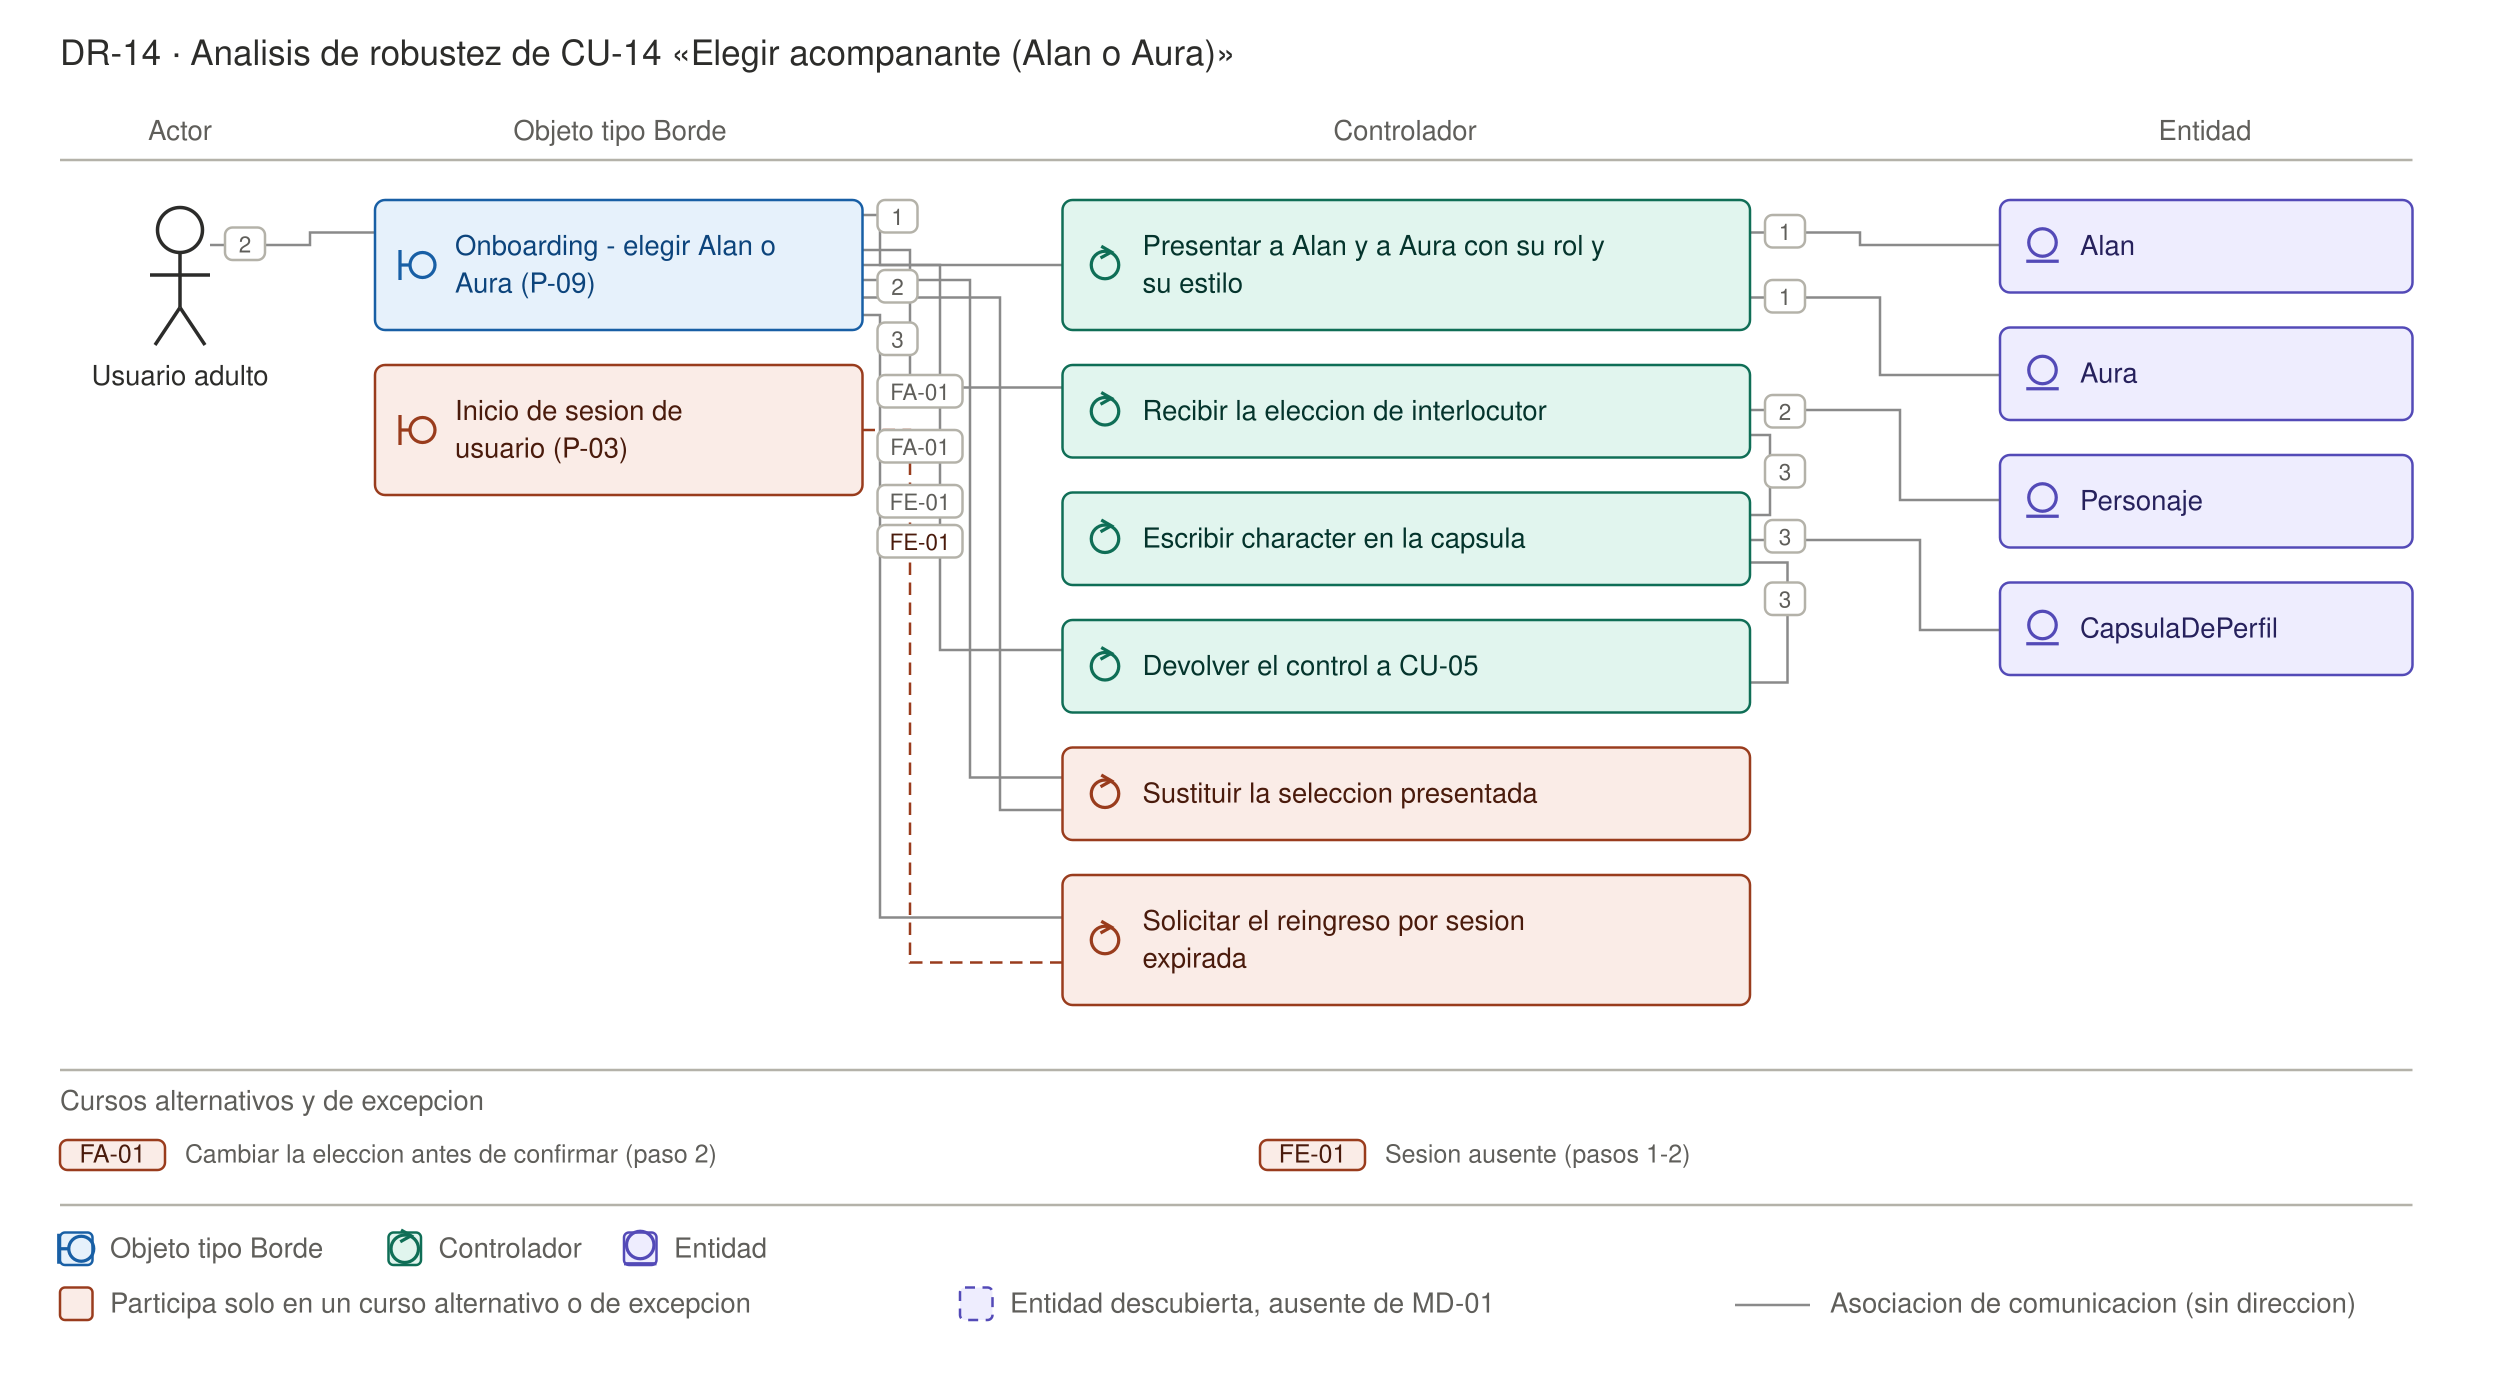
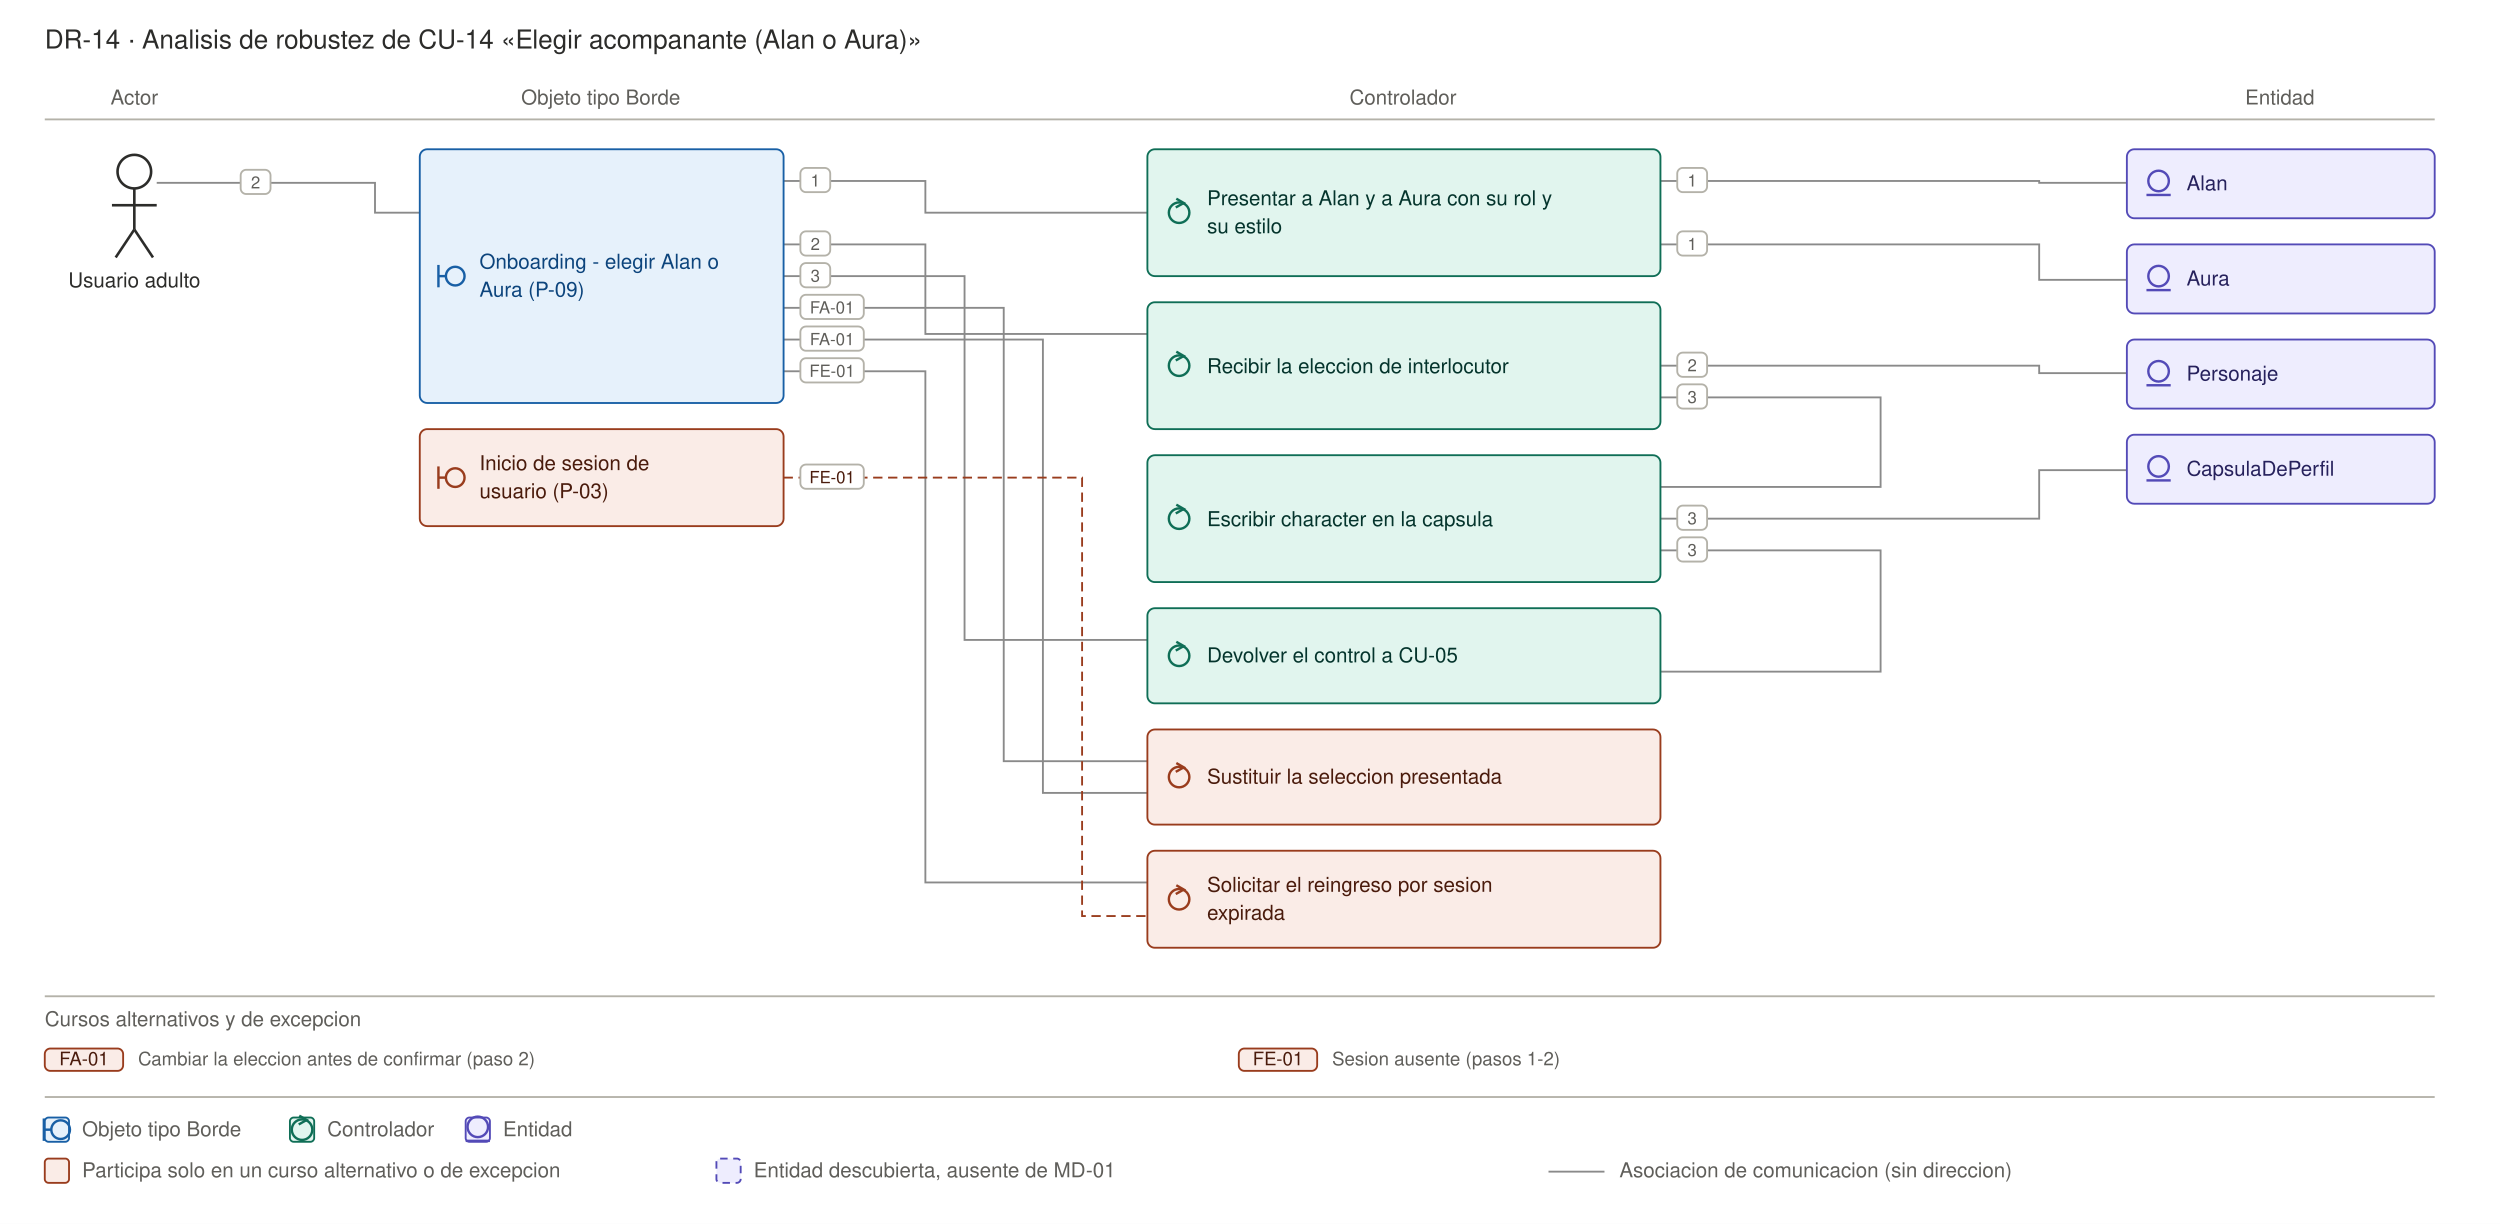
- <svg xmlns="http://www.w3.org/2000/svg" width="1000" height="550" viewBox="0 0 1000 550" role="img" font-family="Segoe UI, Helvetica, Arial, sans-serif">
-   <rect x="0" y="0" width="1000" height="550" fill="#FFFFFF" />
+ <svg xmlns="http://www.w3.org/2000/svg" width="1340" height="656" viewBox="0 0 1340 656" role="img" font-family="Segoe UI, Helvetica, Arial, sans-serif">
+   <rect x="0" y="0" width="1340" height="656" fill="#FFFFFF" />
  <text x="24" y="26" font-size="14" font-weight="500" fill="#2C2C2A">DR-14 · Analisis de robustez de CU-14 «Elegir acompanante (Alan o Aura)»</text>
  <g font-size="11" font-weight="500" fill="#5F5E5A" text-anchor="middle">
    <text x="72" y="56">Actor</text>
-     <text x="248" y="56">Objeto tipo Borde</text>
-     <text x="562" y="56">Controlador</text>
-     <text x="882" y="56">Entidad</text>
-   </g>
-   <line x1="24" y1="64" x2="965" y2="64" stroke="#B4B2A9" stroke-width="1" />
+     <text x="322" y="56">Objeto tipo Borde</text>
+     <text x="752" y="56">Controlador</text>
+     <text x="1222" y="56">Entidad</text>
+   </g>
+   <line x1="24" y1="64" x2="1305" y2="64" stroke="#B4B2A9" stroke-width="1" />
  <g fill="none" stroke="#8a8a8a" stroke-width="1">
-     <polyline points="345,86 352,86 352,106 425,106" />
-     <polyline points="700,93 744,93 744,98 800,98" />
-     <polyline points="700,119 752,119 752,150 800,150" />
-     <polyline points="84,98 124,98 124,93 150,93" />
-     <polyline points="345,100 364,100 364,155 425,155" />
-     <polyline points="700,164 760,164 760,200 800,200" />
-     <polyline points="700,174 708,174 708,206 700,206" />
-     <polyline points="700,216 768,216 768,252 800,252" />
-     <polyline points="700,225 715,225 715,273 700,273" />
-     <polyline points="345,106 376,106 376,260 425,260" />
-     <polyline points="345,112 388,112 388,311 425,311" />
-     <polyline points="345,119 400,119 400,324 425,324" />
-     <polyline points="345,126 352,126 352,367 425,367" />
-     <polyline points="345,172 364,172 364,385 425,385" stroke="#993C1D" stroke-dasharray="5 3" />
+     <polyline points="420,97 496,97 496,114 615,114" />
+     <polyline points="890,97 1093,97 1093,98 1140,98" />
+     <polyline points="890,131 1093,131 1093,150 1140,150" />
+     <polyline points="84,98 201,98 201,114 225,114" />
+     <polyline points="420,131 496,131 496,179 615,179" />
+     <polyline points="890,196 1093,196 1093,200 1140,200" />
+     <polyline points="890,213 1008,213 1008,261 890,261" />
+     <polyline points="890,278 1093,278 1093,252 1140,252" />
+     <polyline points="890,295 1008,295 1008,360 890,360" />
+     <polyline points="420,148 517,148 517,343 615,343" />
+     <polyline points="420,165 538,165 538,408 615,408" />
+     <polyline points="420,182 559,182 559,425 615,425" />
+     <polyline points="420,199 496,199 496,473 615,473" />
+     <polyline points="420,256 580,256 580,491 615,491" stroke="#993C1D" stroke-dasharray="5 3" />
  </g>
  <g fill="none" stroke="#2C2C2A" stroke-width="1.4">
    <circle cx="72.0" cy="92" r="9" />
    <line x1="72.0" y1="101" x2="72.0" y2="123" />
    <line x1="60.0" y1="110" x2="84.0" y2="110" />
    <line x1="72.0" y1="123" x2="62.0" y2="138" />
    <line x1="72.0" y1="123" x2="82.0" y2="138" />
  </g>
  <g font-size="11" text-anchor="middle" fill="#2C2C2A">
    <text x="72" y="154">Usuario adulto</text>
  </g>
-   <rect x="150" y="80" width="195" height="52" rx="4" fill="#E6F1FB" stroke="#185FA5" />
+   <rect x="225" y="80" width="195" height="136" rx="4" fill="#E6F1FB" stroke="#185FA5" />
  <g fill="none" stroke="#185FA5" stroke-width="1.3">
-     <line x1="160" y1="100.0" x2="160" y2="112.0" />
-     <line x1="160" y1="106.0" x2="164" y2="106.0" />
-     <circle cx="169" cy="106.0" r="5" />
+     <line x1="235" y1="142.0" x2="235" y2="154.0" />
+     <line x1="235" y1="148.0" x2="239" y2="148.0" />
+     <circle cx="244" cy="148.0" r="5" />
  </g>
  <g font-size="11" fill="#0C447C">
-     <text x="182" y="102">Onboarding - elegir Alan o</text>
-     <text x="182" y="117">Aura (P-09)</text>
-   </g>
-   <rect x="150" y="146" width="195" height="52" rx="4" fill="#FAECE7" stroke="#993C1D" />
+     <text x="257" y="144">Onboarding - elegir Alan o</text>
+     <text x="257" y="159">Aura (P-09)</text>
+   </g>
+   <rect x="225" y="230" width="195" height="52" rx="4" fill="#FAECE7" stroke="#993C1D" />
  <g fill="none" stroke="#993C1D" stroke-width="1.3">
-     <line x1="160" y1="166.0" x2="160" y2="178.0" />
-     <line x1="160" y1="172.0" x2="164" y2="172.0" />
-     <circle cx="169" cy="172.0" r="5" />
+     <line x1="235" y1="250.0" x2="235" y2="262.0" />
+     <line x1="235" y1="256.0" x2="239" y2="256.0" />
+     <circle cx="244" cy="256.0" r="5" />
  </g>
  <g font-size="11" fill="#4A1B0C">
-     <text x="182" y="168">Inicio de sesion de</text>
-     <text x="182" y="183">usuario (P-03)</text>
-   </g>
-   <rect x="425" y="80" width="275" height="52" rx="4" fill="#E1F5EE" stroke="#0F6E56" />
-   <g fill="none" stroke="#0F6E56" stroke-width="1.3">
-     <circle cx="442" cy="106.0" r="5.5" />
-     <polyline points="440.5,98.5 444.5,100.8 440.2,103.2" />
-   </g>
-   <g font-size="11" fill="#04342C">
-     <text x="457" y="102">Presentar a Alan y a Aura con su rol y</text>
-     <text x="457" y="117">su estilo</text>
-   </g>
-   <rect x="425" y="146" width="275" height="37" rx="4" fill="#E1F5EE" stroke="#0F6E56" />
-   <g fill="none" stroke="#0F6E56" stroke-width="1.3">
-     <circle cx="442" cy="164.5" r="5.5" />
-     <polyline points="440.5,157.0 444.5,159.3 440.2,161.7" />
-   </g>
-   <g font-size="11" fill="#04342C">
-     <text x="457" y="168">Recibir la eleccion de interlocutor</text>
-   </g>
-   <rect x="425" y="197" width="275" height="37" rx="4" fill="#E1F5EE" stroke="#0F6E56" />
-   <g fill="none" stroke="#0F6E56" stroke-width="1.3">
-     <circle cx="442" cy="215.5" r="5.5" />
-     <polyline points="440.5,208.0 444.5,210.3 440.2,212.7" />
-   </g>
-   <g font-size="11" fill="#04342C">
-     <text x="457" y="219">Escribir character en la capsula</text>
-   </g>
-   <rect x="425" y="248" width="275" height="37" rx="4" fill="#E1F5EE" stroke="#0F6E56" />
-   <g fill="none" stroke="#0F6E56" stroke-width="1.3">
-     <circle cx="442" cy="266.5" r="5.5" />
-     <polyline points="440.5,259.0 444.5,261.3 440.2,263.7" />
-   </g>
-   <g font-size="11" fill="#04342C">
-     <text x="457" y="270">Devolver el control a CU-05</text>
-   </g>
-   <rect x="425" y="299" width="275" height="37" rx="4" fill="#FAECE7" stroke="#993C1D" />
+     <text x="257" y="252">Inicio de sesion de</text>
+     <text x="257" y="267">usuario (P-03)</text>
+   </g>
+   <rect x="615" y="80" width="275" height="68" rx="4" fill="#E1F5EE" stroke="#0F6E56" />
+   <g fill="none" stroke="#0F6E56" stroke-width="1.3">
+     <circle cx="632" cy="114.0" r="5.5" />
+     <polyline points="630.5,106.5 634.5,108.8 630.2,111.2" />
+   </g>
+   <g font-size="11" fill="#04342C">
+     <text x="647" y="110">Presentar a Alan y a Aura con su rol y</text>
+     <text x="647" y="125">su estilo</text>
+   </g>
+   <rect x="615" y="162" width="275" height="68" rx="4" fill="#E1F5EE" stroke="#0F6E56" />
+   <g fill="none" stroke="#0F6E56" stroke-width="1.3">
+     <circle cx="632" cy="196.0" r="5.5" />
+     <polyline points="630.5,188.5 634.5,190.8 630.2,193.2" />
+   </g>
+   <g font-size="11" fill="#04342C">
+     <text x="647" y="200">Recibir la eleccion de interlocutor</text>
+   </g>
+   <rect x="615" y="244" width="275" height="68" rx="4" fill="#E1F5EE" stroke="#0F6E56" />
+   <g fill="none" stroke="#0F6E56" stroke-width="1.3">
+     <circle cx="632" cy="278.0" r="5.5" />
+     <polyline points="630.5,270.5 634.5,272.8 630.2,275.2" />
+   </g>
+   <g font-size="11" fill="#04342C">
+     <text x="647" y="282">Escribir character en la capsula</text>
+   </g>
+   <rect x="615" y="326" width="275" height="51" rx="4" fill="#E1F5EE" stroke="#0F6E56" />
+   <g fill="none" stroke="#0F6E56" stroke-width="1.3">
+     <circle cx="632" cy="351.5" r="5.5" />
+     <polyline points="630.5,344.0 634.5,346.3 630.2,348.7" />
+   </g>
+   <g font-size="11" fill="#04342C">
+     <text x="647" y="355">Devolver el control a CU-05</text>
+   </g>
+   <rect x="615" y="391" width="275" height="51" rx="4" fill="#FAECE7" stroke="#993C1D" />
  <g fill="none" stroke="#993C1D" stroke-width="1.3">
-     <circle cx="442" cy="317.5" r="5.5" />
-     <polyline points="440.5,310.0 444.5,312.3 440.2,314.7" />
+     <circle cx="632" cy="416.5" r="5.5" />
+     <polyline points="630.5,409.0 634.5,411.3 630.2,413.7" />
  </g>
  <g font-size="11" fill="#4A1B0C">
-     <text x="457" y="321">Sustituir la seleccion presentada</text>
-   </g>
-   <rect x="425" y="350" width="275" height="52" rx="4" fill="#FAECE7" stroke="#993C1D" />
+     <text x="647" y="420">Sustituir la seleccion presentada</text>
+   </g>
+   <rect x="615" y="456" width="275" height="52" rx="4" fill="#FAECE7" stroke="#993C1D" />
  <g fill="none" stroke="#993C1D" stroke-width="1.3">
-     <circle cx="442" cy="376.0" r="5.5" />
-     <polyline points="440.5,368.5 444.5,370.8 440.2,373.2" />
+     <circle cx="632" cy="482.0" r="5.5" />
+     <polyline points="630.5,474.5 634.5,476.8 630.2,479.2" />
  </g>
  <g font-size="11" fill="#4A1B0C">
-     <text x="457" y="372">Solicitar el reingreso por sesion</text>
-     <text x="457" y="387">expirada</text>
-   </g>
-   <rect x="800" y="80" width="165" height="37" rx="4" fill="#EEEDFE" stroke="#534AB7" />
-   <g fill="none" stroke="#534AB7" stroke-width="1.3">
-     <circle cx="817" cy="97.0" r="5.5" />
-     <line x1="810.5" y1="104.5" x2="823.5" y2="104.5" />
-   </g>
-   <g font-size="11" fill="#26215C">
-     <text x="832" y="102">Alan</text>
-   </g>
-   <rect x="800" y="131" width="165" height="37" rx="4" fill="#EEEDFE" stroke="#534AB7" />
-   <g fill="none" stroke="#534AB7" stroke-width="1.3">
-     <circle cx="817" cy="148.0" r="5.5" />
-     <line x1="810.5" y1="155.5" x2="823.5" y2="155.5" />
-   </g>
-   <g font-size="11" fill="#26215C">
-     <text x="832" y="153">Aura</text>
-   </g>
-   <rect x="800" y="182" width="165" height="37" rx="4" fill="#EEEDFE" stroke="#534AB7" />
-   <g fill="none" stroke="#534AB7" stroke-width="1.3">
-     <circle cx="817" cy="199.0" r="5.5" />
-     <line x1="810.5" y1="206.5" x2="823.5" y2="206.5" />
-   </g>
-   <g font-size="11" fill="#26215C">
-     <text x="832" y="204">Personaje</text>
-   </g>
-   <rect x="800" y="233" width="165" height="37" rx="4" fill="#EEEDFE" stroke="#534AB7" />
-   <g fill="none" stroke="#534AB7" stroke-width="1.3">
-     <circle cx="817" cy="250.0" r="5.5" />
-     <line x1="810.5" y1="257.5" x2="823.5" y2="257.5" />
-   </g>
-   <g font-size="11" fill="#26215C">
-     <text x="832" y="255">CapsulaDePerfil</text>
+     <text x="647" y="478">Solicitar el reingreso por sesion</text>
+     <text x="647" y="493">expirada</text>
+   </g>
+   <rect x="1140" y="80" width="165" height="37" rx="4" fill="#EEEDFE" stroke="#534AB7" />
+   <g fill="none" stroke="#534AB7" stroke-width="1.3">
+     <circle cx="1157" cy="97.0" r="5.5" />
+     <line x1="1150.5" y1="104.5" x2="1163.5" y2="104.5" />
+   </g>
+   <g font-size="11" fill="#26215C">
+     <text x="1172" y="102">Alan</text>
+   </g>
+   <rect x="1140" y="131" width="165" height="37" rx="4" fill="#EEEDFE" stroke="#534AB7" />
+   <g fill="none" stroke="#534AB7" stroke-width="1.3">
+     <circle cx="1157" cy="148.0" r="5.5" />
+     <line x1="1150.5" y1="155.5" x2="1163.5" y2="155.5" />
+   </g>
+   <g font-size="11" fill="#26215C">
+     <text x="1172" y="153">Aura</text>
+   </g>
+   <rect x="1140" y="182" width="165" height="37" rx="4" fill="#EEEDFE" stroke="#534AB7" />
+   <g fill="none" stroke="#534AB7" stroke-width="1.3">
+     <circle cx="1157" cy="199.0" r="5.5" />
+     <line x1="1150.5" y1="206.5" x2="1163.5" y2="206.5" />
+   </g>
+   <g font-size="11" fill="#26215C">
+     <text x="1172" y="204">Personaje</text>
+   </g>
+   <rect x="1140" y="233" width="165" height="37" rx="4" fill="#EEEDFE" stroke="#534AB7" />
+   <g fill="none" stroke="#534AB7" stroke-width="1.3">
+     <circle cx="1157" cy="250.0" r="5.5" />
+     <line x1="1150.5" y1="257.5" x2="1163.5" y2="257.5" />
+   </g>
+   <g font-size="11" fill="#26215C">
+     <text x="1172" y="255">CapsulaDePerfil</text>
  </g>
  <g font-size="9" text-anchor="middle">
-     <rect x="351" y="80" width="16" height="13" rx="3" fill="#FFFFFF" stroke="#B4B2A9" />
-     <text x="359" y="90" fill="#5F5E5A">1</text>
-     <rect x="706" y="86" width="16" height="13" rx="3" fill="#FFFFFF" stroke="#B4B2A9" />
-     <text x="714" y="96" fill="#5F5E5A">1</text>
-     <rect x="706" y="112" width="16" height="13" rx="3" fill="#FFFFFF" stroke="#B4B2A9" />
-     <text x="714" y="122" fill="#5F5E5A">1</text>
-     <rect x="90" y="91" width="16" height="13" rx="3" fill="#FFFFFF" stroke="#B4B2A9" />
-     <text x="98" y="101" fill="#5F5E5A">2</text>
-     <rect x="351" y="108" width="16" height="13" rx="3" fill="#FFFFFF" stroke="#B4B2A9" />
-     <text x="359" y="118" fill="#5F5E5A">2</text>
-     <rect x="706" y="158" width="16" height="13" rx="3" fill="#FFFFFF" stroke="#B4B2A9" />
-     <text x="714" y="168" fill="#5F5E5A">2</text>
-     <rect x="706" y="182" width="16" height="13" rx="3" fill="#FFFFFF" stroke="#B4B2A9" />
-     <text x="714" y="192" fill="#5F5E5A">3</text>
-     <rect x="706" y="208" width="16" height="13" rx="3" fill="#FFFFFF" stroke="#B4B2A9" />
-     <text x="714" y="218" fill="#5F5E5A">3</text>
-     <rect x="706" y="233" width="16" height="13" rx="3" fill="#FFFFFF" stroke="#B4B2A9" />
-     <text x="714" y="243" fill="#5F5E5A">3</text>
-     <rect x="351" y="129" width="16" height="13" rx="3" fill="#FFFFFF" stroke="#B4B2A9" />
-     <text x="359" y="139" fill="#5F5E5A">3</text>
-     <rect x="351" y="150" width="34" height="13" rx="3" fill="#FFFFFF" stroke="#B4B2A9" />
-     <text x="368" y="160" fill="#5F5E5A">FA-01</text>
-     <rect x="351" y="172" width="34" height="13" rx="3" fill="#FFFFFF" stroke="#B4B2A9" />
-     <text x="368" y="182" fill="#5F5E5A">FA-01</text>
-     <rect x="351" y="194" width="34" height="13" rx="3" fill="#FFFFFF" stroke="#B4B2A9" />
-     <text x="368" y="204" fill="#5F5E5A">FE-01</text>
-     <rect x="351" y="210" width="34" height="13" rx="3" fill="#FFFFFF" stroke="#B4B2A9" />
-     <text x="368" y="220" fill="#4A1B0C">FE-01</text>
-   </g>
-   <line x1="24" y1="428" x2="965" y2="428" stroke="#B4B2A9" stroke-width="1" />
-   <text x="24" y="444" font-size="11" font-weight="500" fill="#5F5E5A">Cursos alternativos y de excepcion</text>
+     <rect x="429" y="90" width="16" height="13" rx="3" fill="#FFFFFF" stroke="#B4B2A9" />
+     <text x="437" y="100" fill="#5F5E5A">1</text>
+     <rect x="899" y="90" width="16" height="13" rx="3" fill="#FFFFFF" stroke="#B4B2A9" />
+     <text x="907" y="100" fill="#5F5E5A">1</text>
+     <rect x="899" y="124" width="16" height="13" rx="3" fill="#FFFFFF" stroke="#B4B2A9" />
+     <text x="907" y="134" fill="#5F5E5A">1</text>
+     <rect x="129" y="91" width="16" height="13" rx="3" fill="#FFFFFF" stroke="#B4B2A9" />
+     <text x="137" y="101" fill="#5F5E5A">2</text>
+     <rect x="429" y="124" width="16" height="13" rx="3" fill="#FFFFFF" stroke="#B4B2A9" />
+     <text x="437" y="134" fill="#5F5E5A">2</text>
+     <rect x="899" y="189" width="16" height="13" rx="3" fill="#FFFFFF" stroke="#B4B2A9" />
+     <text x="907" y="199" fill="#5F5E5A">2</text>
+     <rect x="899" y="206" width="16" height="13" rx="3" fill="#FFFFFF" stroke="#B4B2A9" />
+     <text x="907" y="216" fill="#5F5E5A">3</text>
+     <rect x="899" y="271" width="16" height="13" rx="3" fill="#FFFFFF" stroke="#B4B2A9" />
+     <text x="907" y="281" fill="#5F5E5A">3</text>
+     <rect x="899" y="288" width="16" height="13" rx="3" fill="#FFFFFF" stroke="#B4B2A9" />
+     <text x="907" y="298" fill="#5F5E5A">3</text>
+     <rect x="429" y="141" width="16" height="13" rx="3" fill="#FFFFFF" stroke="#B4B2A9" />
+     <text x="437" y="151" fill="#5F5E5A">3</text>
+     <rect x="429" y="158" width="34" height="13" rx="3" fill="#FFFFFF" stroke="#B4B2A9" />
+     <text x="446" y="168" fill="#5F5E5A">FA-01</text>
+     <rect x="429" y="175" width="34" height="13" rx="3" fill="#FFFFFF" stroke="#B4B2A9" />
+     <text x="446" y="185" fill="#5F5E5A">FA-01</text>
+     <rect x="429" y="192" width="34" height="13" rx="3" fill="#FFFFFF" stroke="#B4B2A9" />
+     <text x="446" y="202" fill="#5F5E5A">FE-01</text>
+     <rect x="429" y="249" width="34" height="13" rx="3" fill="#FFFFFF" stroke="#B4B2A9" />
+     <text x="446" y="259" fill="#4A1B0C">FE-01</text>
+   </g>
+   <line x1="24" y1="534" x2="1305" y2="534" stroke="#B4B2A9" stroke-width="1" />
+   <text x="24" y="550" font-size="11" font-weight="500" fill="#5F5E5A">Cursos alternativos y de excepcion</text>
  <g font-size="10">
-     <rect x="24" y="456" width="42" height="12" rx="3" fill="#FAECE7" stroke="#993C1D" />
-     <text x="45" y="465" text-anchor="middle" fill="#4A1B0C">FA-01</text>
-     <text x="74" y="465" fill="#5F5E5A">Cambiar la eleccion antes de confirmar (paso 2)</text>
-     <rect x="504" y="456" width="42" height="12" rx="3" fill="#FAECE7" stroke="#993C1D" />
-     <text x="525" y="465" text-anchor="middle" fill="#4A1B0C">FE-01</text>
-     <text x="554" y="465" fill="#5F5E5A">Sesion ausente (pasos 1-2)</text>
-   </g>
-   <line x1="24" y1="482" x2="965" y2="482" stroke="#B4B2A9" stroke-width="1" />
+     <rect x="24" y="562" width="42" height="12" rx="3" fill="#FAECE7" stroke="#993C1D" />
+     <text x="45" y="571" text-anchor="middle" fill="#4A1B0C">FA-01</text>
+     <text x="74" y="571" fill="#5F5E5A">Cambiar la eleccion antes de confirmar (paso 2)</text>
+     <rect x="664" y="562" width="42" height="12" rx="3" fill="#FAECE7" stroke="#993C1D" />
+     <text x="685" y="571" text-anchor="middle" fill="#4A1B0C">FE-01</text>
+     <text x="714" y="571" fill="#5F5E5A">Sesion ausente (pasos 1-2)</text>
+   </g>
+   <line x1="24" y1="588" x2="1305" y2="588" stroke="#B4B2A9" stroke-width="1" />
  <g font-size="11">
-     <rect x="24" y="493" width="13" height="13" rx="2" fill="#E6F1FB" stroke="#185FA5" />
+     <rect x="24" y="599" width="13" height="13" rx="2" fill="#E6F1FB" stroke="#185FA5" />
    <g fill="none" stroke="#185FA5" stroke-width="1.3">
-       <line x1="23.5" y1="493.5" x2="23.5" y2="505.5" />
-       <line x1="23.5" y1="499.5" x2="27.5" y2="499.5" />
-       <circle cx="32.5" cy="499.5" r="5" />
+       <line x1="23.5" y1="599.5" x2="23.5" y2="611.5" />
+       <line x1="23.5" y1="605.5" x2="27.5" y2="605.5" />
+       <circle cx="32.5" cy="605.5" r="5" />
    </g>
-     <text x="44" y="503" fill="#5F5E5A">Objeto tipo Borde</text>
-     <rect x="155.4" y="493" width="13" height="13" rx="2" fill="#E1F5EE" stroke="#0F6E56" />
+     <text x="44" y="609" fill="#5F5E5A">Objeto tipo Borde</text>
+     <rect x="155.4" y="599" width="13" height="13" rx="2" fill="#E1F5EE" stroke="#0F6E56" />
    <g fill="none" stroke="#0F6E56" stroke-width="1.3">
-       <circle cx="161.9" cy="499.5" r="5.5" />
-       <polyline points="160.4,492.0 164.4,494.3 160.1,496.7" />
+       <circle cx="161.9" cy="605.5" r="5.5" />
+       <polyline points="160.4,598.0 164.4,600.3 160.1,602.7" />
    </g>
-     <text x="175.4" y="503" fill="#5F5E5A">Controlador</text>
-     <rect x="249.6" y="493" width="13" height="13" rx="2" fill="#EEEDFE" stroke="#534AB7" />
+     <text x="175.4" y="609" fill="#5F5E5A">Controlador</text>
+     <rect x="249.6" y="599" width="13" height="13" rx="2" fill="#EEEDFE" stroke="#534AB7" />
    <g fill="none" stroke="#534AB7" stroke-width="1.3">
-       <circle cx="256.1" cy="498.0" r="5.5" />
-       <line x1="249.6" y1="505.5" x2="262.6" y2="505.5" />
+       <circle cx="256.1" cy="604.0" r="5.5" />
+       <line x1="249.6" y1="611.5" x2="262.6" y2="611.5" />
    </g>
-     <text x="269.6" y="503" fill="#5F5E5A">Entidad</text>
+     <text x="269.6" y="609" fill="#5F5E5A">Entidad</text>
  </g>
  <g font-size="11">
-     <rect x="24" y="515" width="13" height="13" rx="2" fill="#FAECE7" stroke="#993C1D" />
-     <text x="44" y="525" fill="#5F5E5A">Participa solo en un curso alternativo o de excepcion</text>
-     <rect x="384" y="515" width="13" height="13" rx="2" fill="#EEEDFE" stroke="#534AB7" stroke-dasharray="4 3" />
-     <text x="404" y="525" fill="#5F5E5A">Entidad descubierta, ausente de MD-01</text>
-     <line x1="694" y1="522" x2="724" y2="522" stroke="#8a8a8a" stroke-width="1" />
-     <text x="732" y="525" fill="#5F5E5A">Asociacion de comunicacion (sin direccion)</text>
+     <rect x="24" y="621" width="13" height="13" rx="2" fill="#FAECE7" stroke="#993C1D" />
+     <text x="44" y="631" fill="#5F5E5A">Participa solo en un curso alternativo o de excepcion</text>
+     <rect x="384" y="621" width="13" height="13" rx="2" fill="#EEEDFE" stroke="#534AB7" stroke-dasharray="4 3" />
+     <text x="404" y="631" fill="#5F5E5A">Entidad descubierta, ausente de MD-01</text>
+     <line x1="830" y1="628" x2="860" y2="628" stroke="#8a8a8a" stroke-width="1" />
+     <text x="868" y="631" fill="#5F5E5A">Asociacion de comunicacion (sin direccion)</text>
  </g>
</svg>
